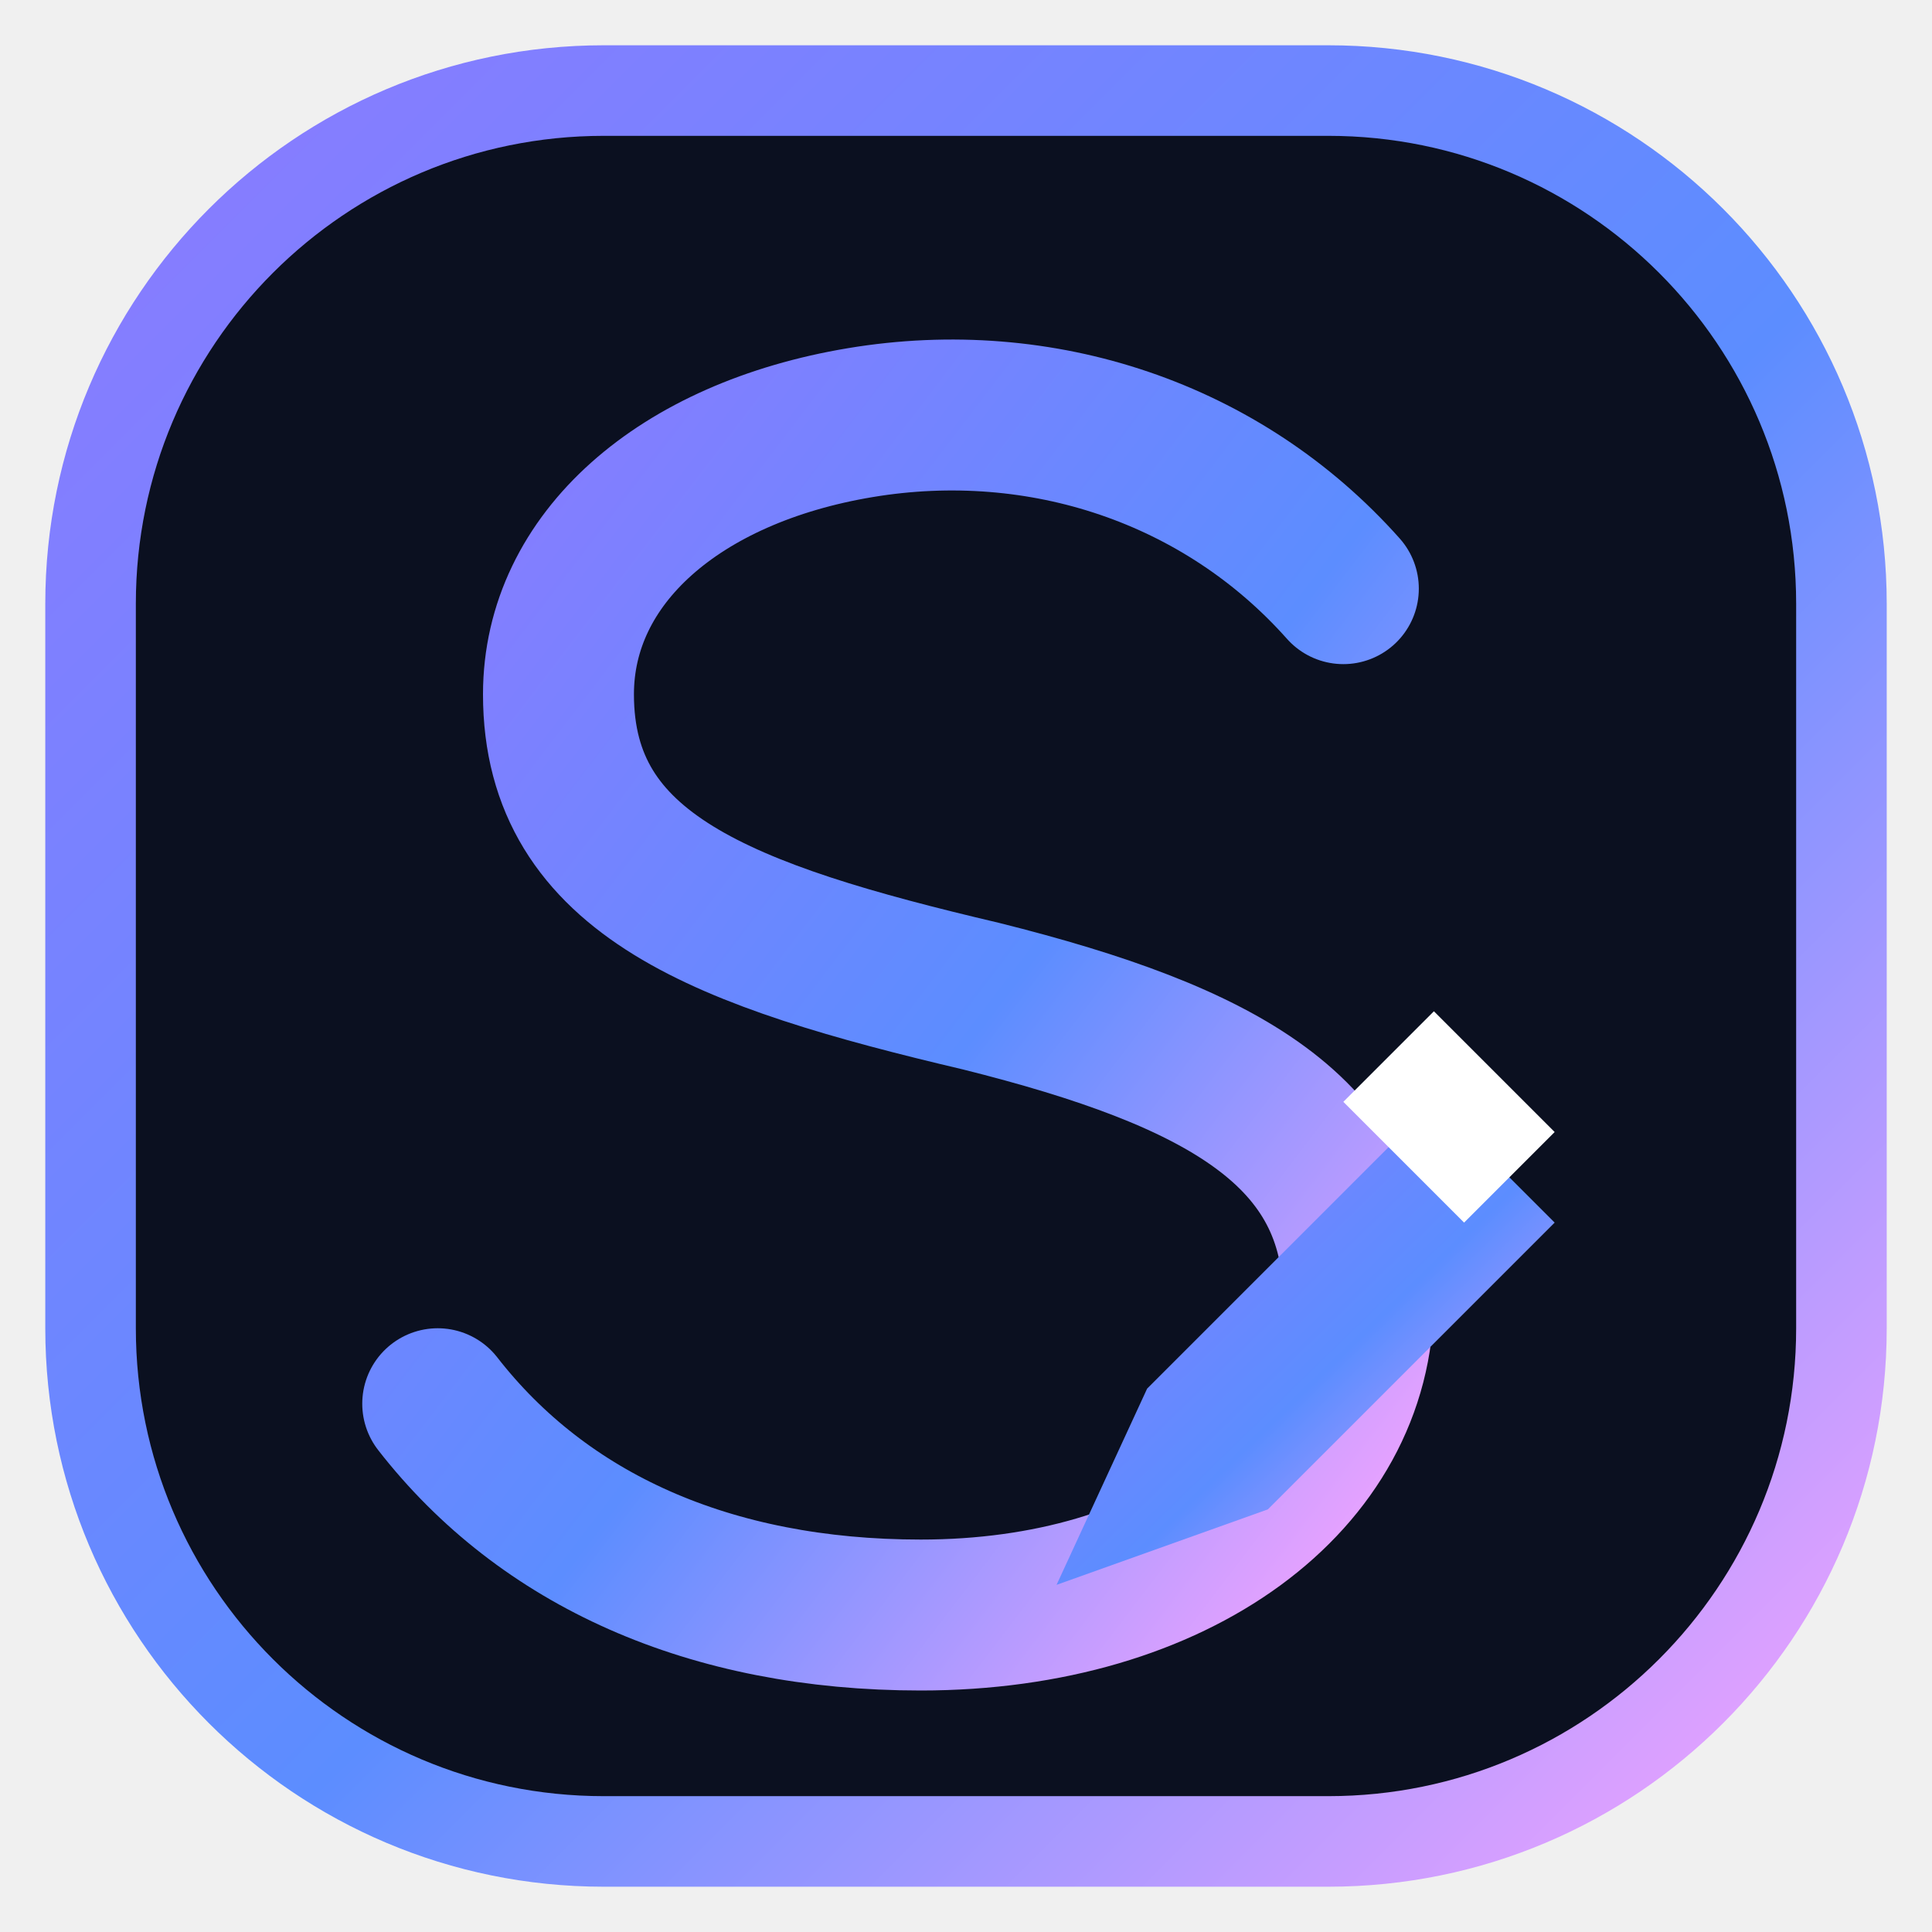
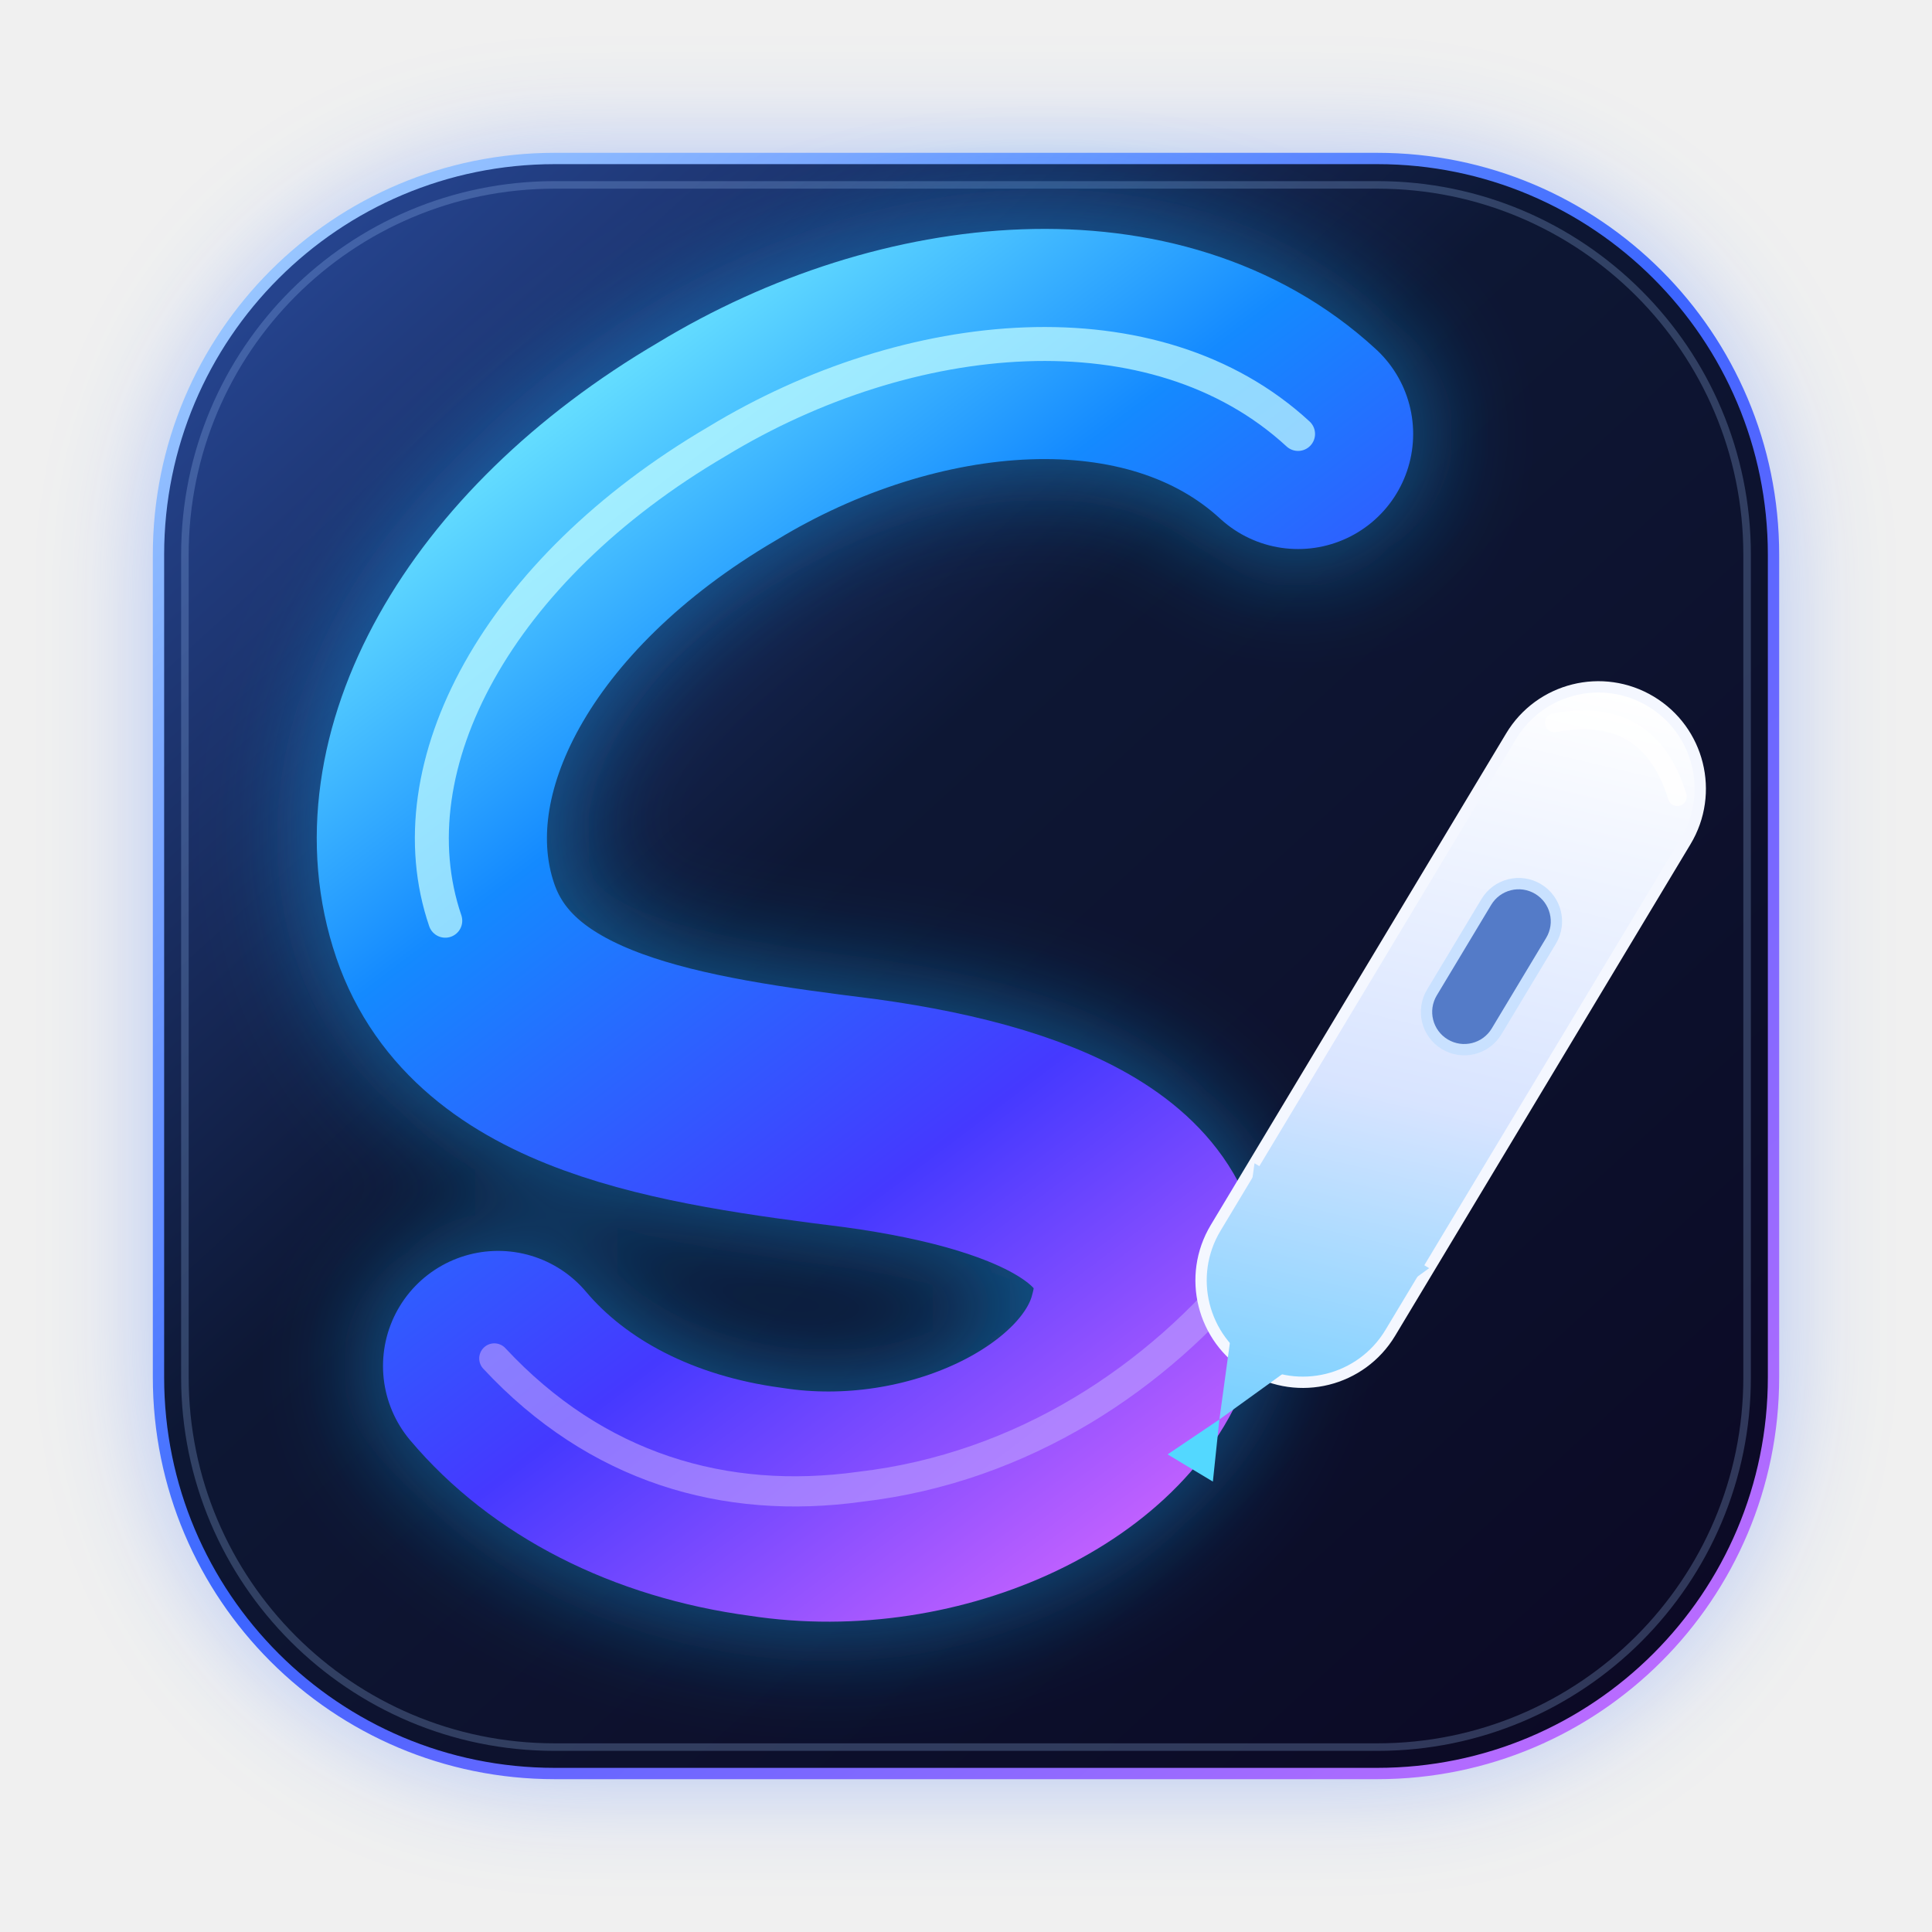
- <svg xmlns="http://www.w3.org/2000/svg" viewBox="0 0 128 128" width="128" height="128">
+ <svg xmlns="http://www.w3.org/2000/svg" viewBox="0 0 512 512" width="512" height="512" fill="none">
  <defs>
-     <linearGradient id="g" x1="0" y1="0" x2="1" y2="1">
-       <stop stop-color="#8b7bff" />
-       <stop offset=".55" stop-color="#5c8dff" />
-       <stop offset="1" stop-color="#f3a4ff" />
+     <linearGradient id="glass" x1="54" y1="45" x2="444" y2="472" gradientUnits="userSpaceOnUse">
+       <stop stop-color="#294b9d" />
+       <stop offset=".42" stop-color="#0d1734" />
+       <stop offset="1" stop-color="#0c0924" />
    </linearGradient>
+     <linearGradient id="edge" x1="65" y1="60" x2="440" y2="470" gradientUnits="userSpaceOnUse">
+       <stop stop-color="#9ccaff" />
+       <stop offset=".48" stop-color="#3b65ff" />
+       <stop offset="1" stop-color="#c36cff" />
+     </linearGradient>
+     <linearGradient id="ink" x1="125" y1="95" x2="360" y2="405" gradientUnits="userSpaceOnUse">
+       <stop stop-color="#7af4ff" />
+       <stop offset=".3" stop-color="#148aff" />
+       <stop offset=".62" stop-color="#4539ff" />
+       <stop offset="1" stop-color="#e76dff" />
+     </linearGradient>
+     <linearGradient id="pen" x1="355" y1="175" x2="420" y2="378" gradientUnits="userSpaceOnUse">
+       <stop stop-color="#fff" />
+       <stop offset=".55" stop-color="#d8e4ff" />
+       <stop offset="1" stop-color="#74cfff" />
+     </linearGradient>
+     <filter id="glow" x="-30%" y="-30%" width="160%" height="160%">
+       <feGaussianBlur stdDeviation="13" />
+     </filter>
  </defs>
-   <rect x="6" y="6" width="116" height="116" rx="34" fill="#0b1020" stroke="url(#g)" stroke-width="6" />
-   <path d="M89 39c-8-9-20-13-32-11-12 2-20 9-20 18 0 12 11 16 28 20 16 4 25 9 25 20 0 12-12 21-29 21-14 0-25-5-32-14" fill="none" stroke="url(#g)" stroke-width="10" stroke-linecap="round" />
-   <path d="M76 92l19-19 8 8-19 19-14 5z" fill="url(#g)" />
-   <path d="M89 73l6-6 8 8-6 6z" fill="#fff" />
+   <rect x="38" y="38" width="436" height="436" rx="112" fill="#326dff" opacity=".28" filter="url(#glow)" />
+   <rect x="42" y="42" width="428" height="428" rx="105" fill="url(#glass)" stroke="url(#edge)" stroke-width="3" />
+   <rect x="49" y="49" width="414" height="414" rx="98" stroke="#a6c9ff" stroke-opacity=".24" stroke-width="2" />
+   <path d="M344 115C306 80 241 86 190 117C132 151 104 203 118 244C131 282 180 289 228 295C279 302 312 319 303 351C295 382 248 405 203 398C173 394 148 381 132 362" stroke="#19aaff" stroke-width="70" stroke-linecap="round" stroke-linejoin="round" opacity=".42" filter="url(#glow)" />
+   <path d="M344 115C306 80 241 86 190 117C132 151 104 203 118 244C131 282 180 289 228 295C279 302 312 319 303 351C295 382 248 405 203 398C173 394 148 381 132 362" stroke="url(#ink)" stroke-width="61" stroke-linecap="round" stroke-linejoin="round" />
+   <path d="M344 115C306 80 241 86 190 117C132 151 104 203 118 244" stroke="#c7ffff" stroke-opacity=".7" stroke-width="9" stroke-linecap="round" />
+   <path d="M131 360C158 389 192 399 228 394C271 389 307 365 331 335" stroke="#bda0ff" stroke-opacity=".6" stroke-width="8" stroke-linecap="round" />
+   <g transform="rotate(31 375 286)">
+     <rect x="350" y="168" width="54" height="206" rx="27" fill="url(#pen)" stroke="#f4f7ff" stroke-width="3" />
+     <rect x="367" y="226" width="20" height="48" rx="10" fill="#547bc8" stroke="#c9e1ff" stroke-width="3" />
+     <path d="M350 327H404L377 390Z" fill="url(#pen)" />
+     <path d="M377 390L370 405L384 405Z" fill="#53d8ff" />
+     <path d="M358 186Q377 169 396 186" stroke="#fff" stroke-opacity=".8" stroke-width="5" stroke-linecap="round" />
+   </g>
</svg>
